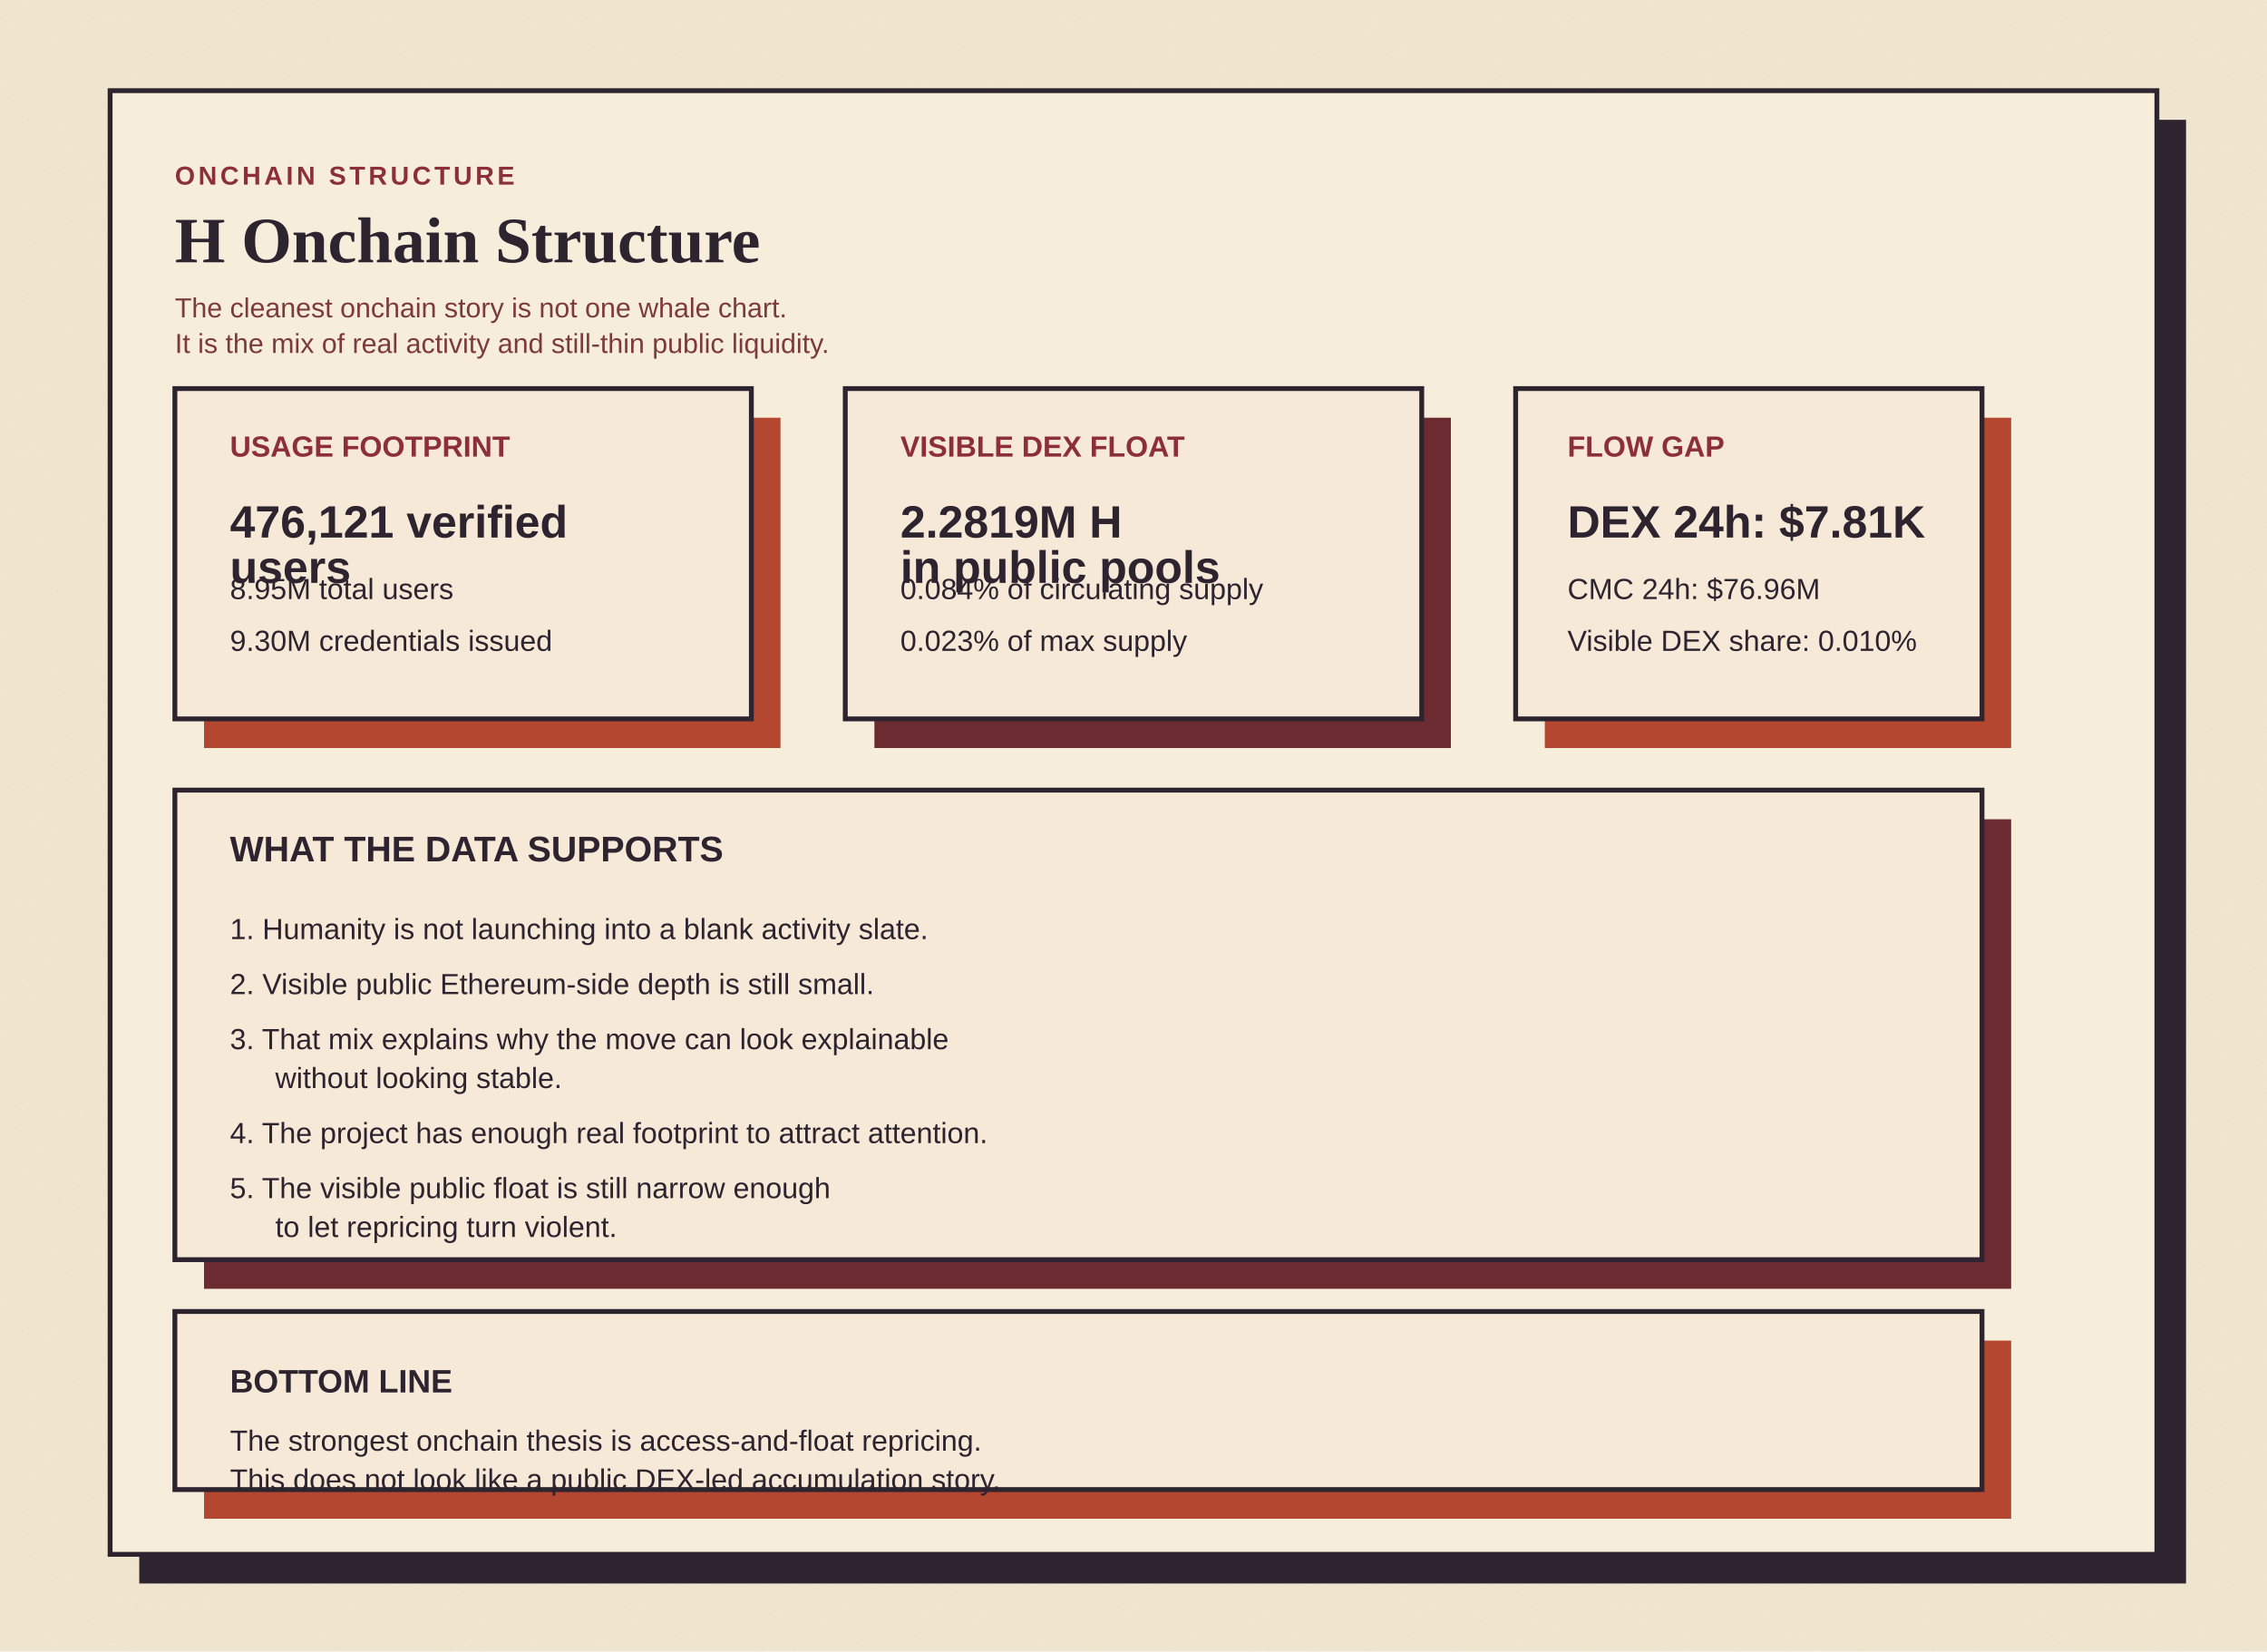
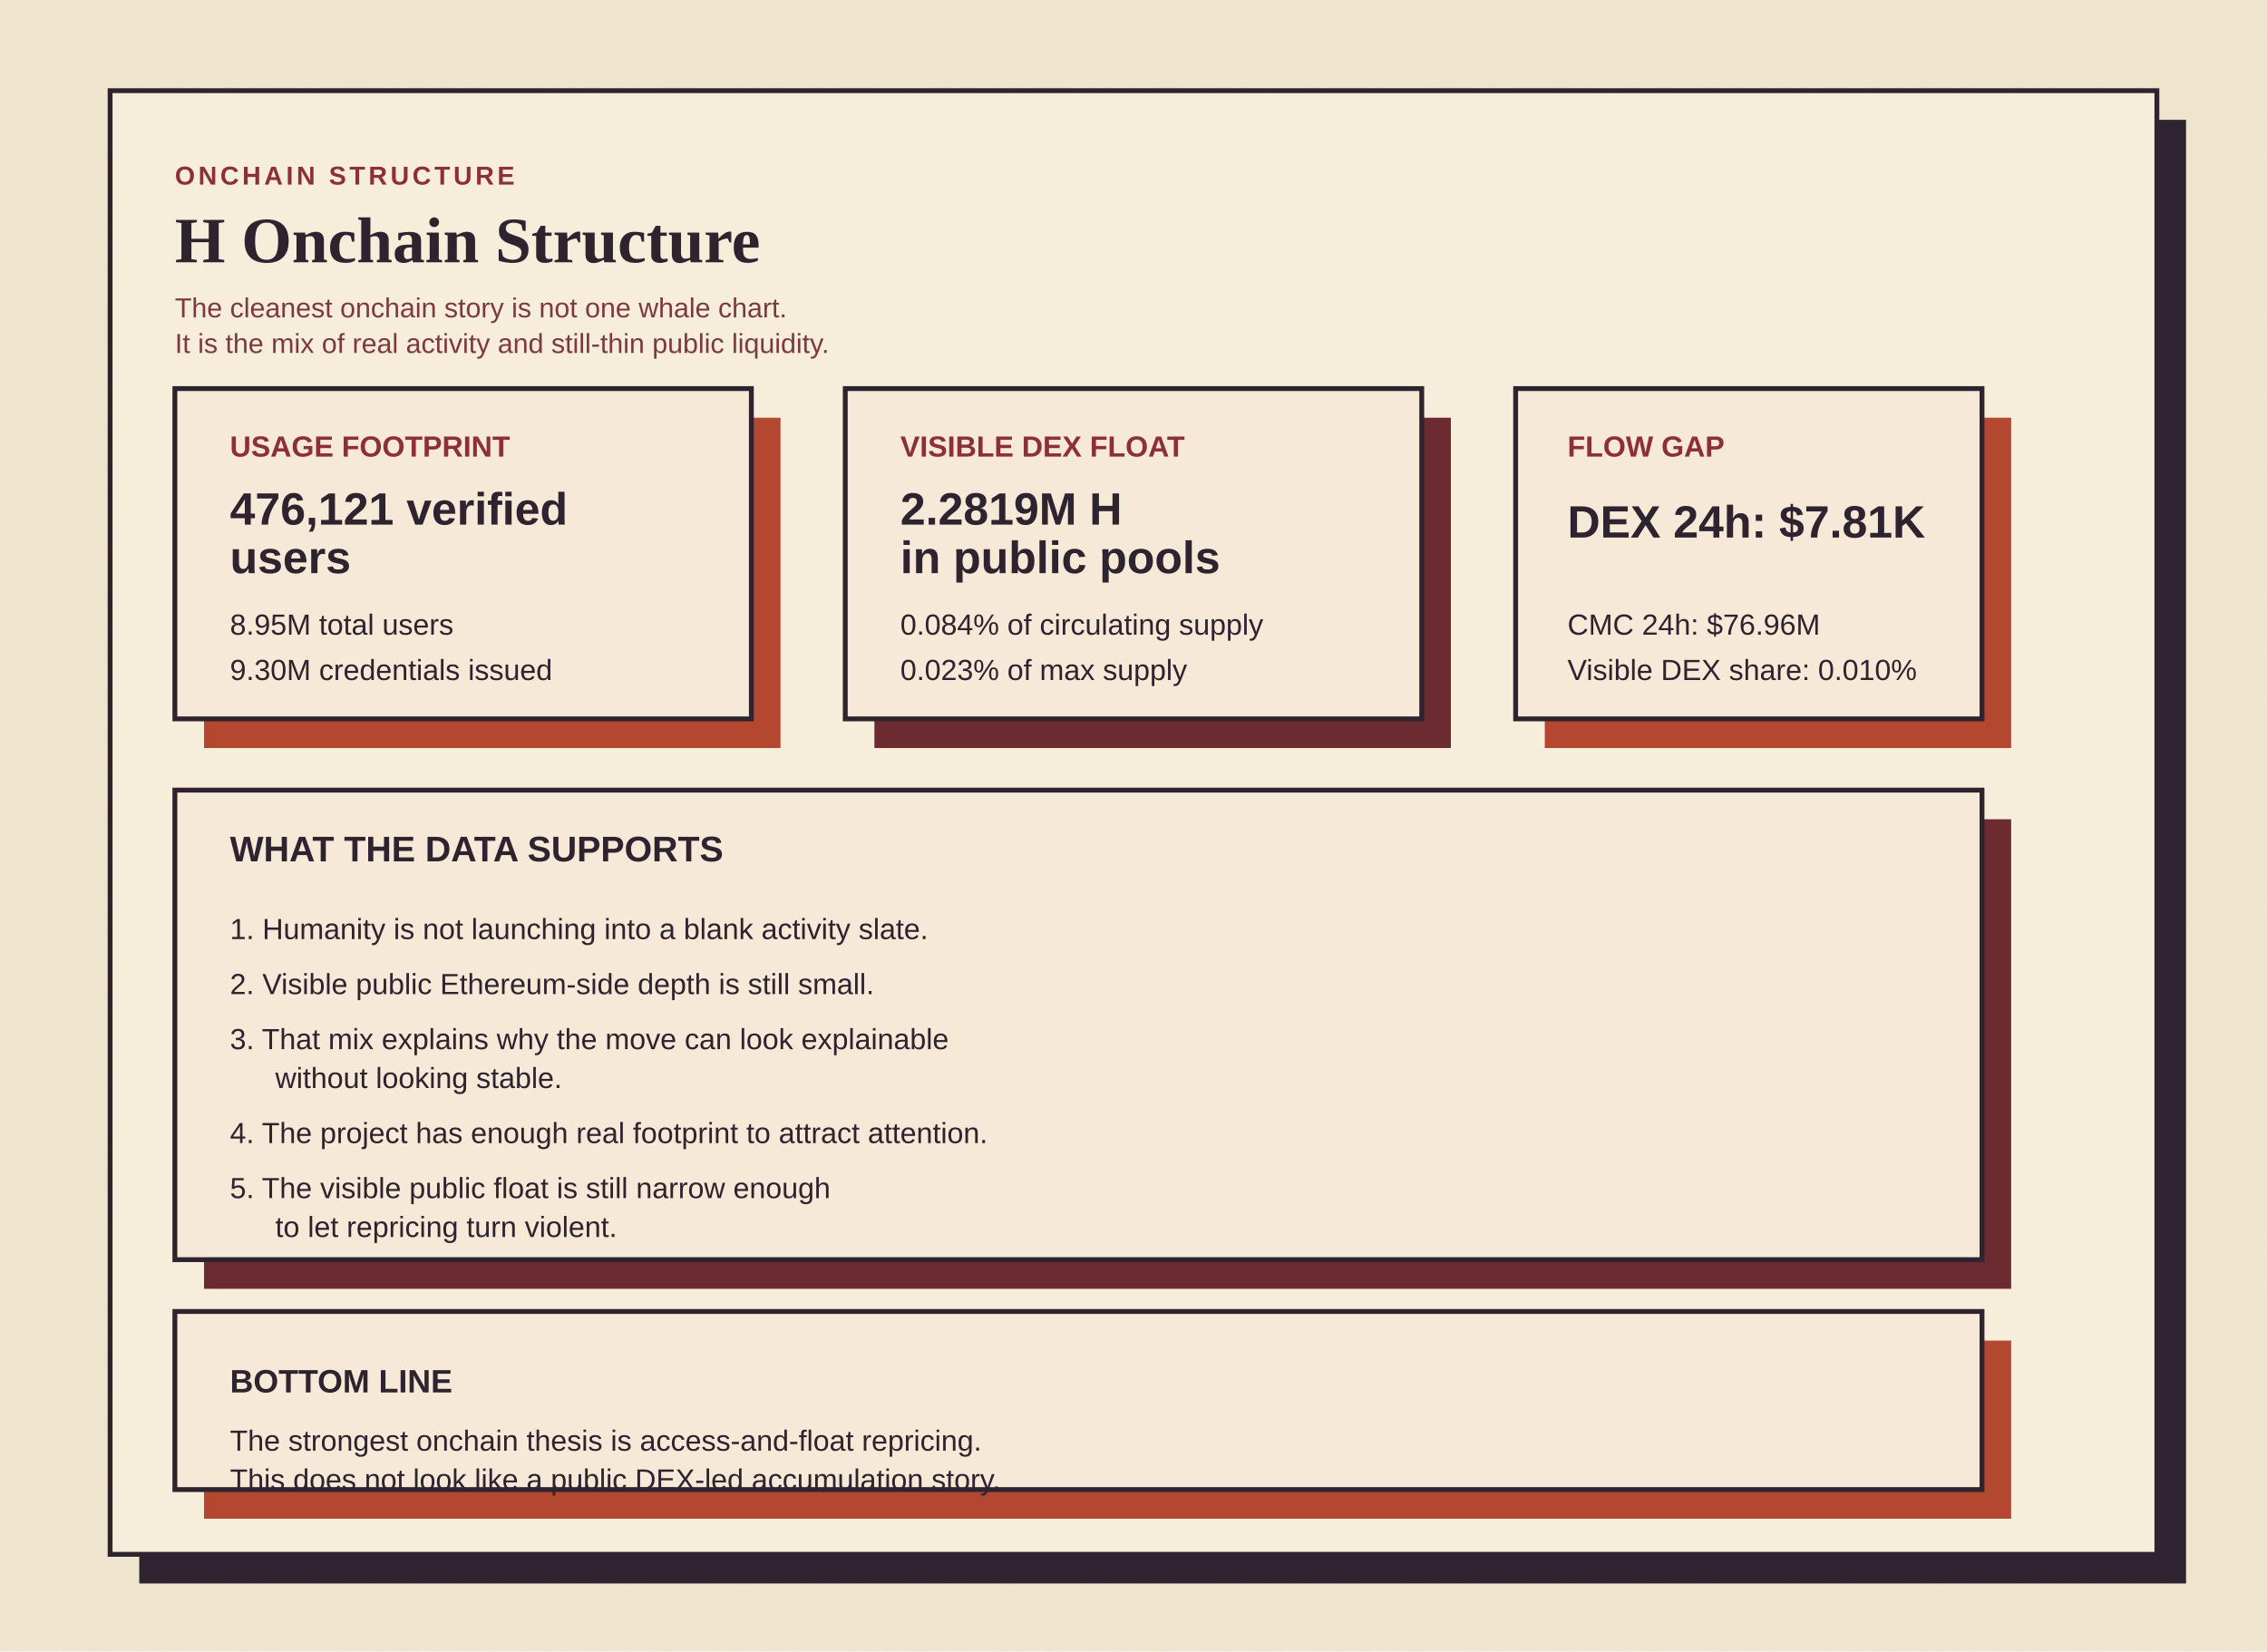
<svg xmlns="http://www.w3.org/2000/svg" width="1400" height="1020" viewBox="0 0 1400 1020" fill="none" role="img" aria-labelledby="title desc">
  <defs>
    <filter id="grain" x="-20%" y="-20%" width="140%" height="140%">
      <feTurbulence type="fractalNoise" baseFrequency="0.84" numOctaves="2" stitchTiles="stitch" result="noise" />
      <feColorMatrix in="noise" type="saturate" values="0" />
      <feComponentTransfer>
        <feFuncA type="table" tableValues="0 0.05" />
      </feComponentTransfer>
    </filter>
  </defs>
  <rect width="1400" height="1020" fill="#F1E6CF" />
  <rect width="1400" height="1020" fill="#F1E6CF" filter="url(#grain)" />
  <rect x="68" y="56" width="1264" height="904" fill="#F6EEDB" />
  <rect x="86" y="74" width="1264" height="904" fill="#2D2430" />
  <rect x="68" y="56" width="1264" height="904" fill="#F6EEDB" stroke="#2D2430" stroke-width="3" />
  <text x="108" y="114" fill="#8C2F39" font-family="Arial, Helvetica, sans-serif" font-size="16" font-weight="700" letter-spacing="2">ONCHAIN STRUCTURE</text>
  <text x="108" y="162" fill="#2D2430" font-family="Georgia, 'Times New Roman', serif" font-size="40" font-weight="700">H Onchain Structure</text>
  <text x="108" y="196" fill="#7D3A3E" font-family="Arial, Helvetica, sans-serif" font-size="17">
    <tspan x="108" dy="0">The cleanest onchain story is not one whale chart.</tspan>
    <tspan x="108" dy="22">It is the mix of real activity and still-thin public liquidity.</tspan>
  </text>
  <rect x="108" y="240" width="356" height="204" fill="#E7A0A4" />
  <rect x="126" y="258" width="356" height="204" fill="#B3472F" />
  <rect x="108" y="240" width="356" height="204" fill="#F7E9D7" stroke="#2D2430" stroke-width="3" />
  <text x="142" y="282" fill="#8C2F39" font-family="Arial, Helvetica, sans-serif" font-size="18" font-weight="700">USAGE FOOTPRINT</text>
-   <text x="142" y="332" fill="#2D2430" font-family="Arial, Helvetica, sans-serif" font-size="28" font-weight="700">
+   <text x="142" y="324" fill="#2D2430" font-family="Arial, Helvetica, sans-serif" font-size="28" font-weight="700">
    <tspan x="142" dy="0">476,121 verified</tspan>
-     <tspan x="142" dy="28">users</tspan>
+     <tspan x="142" dy="30">users</tspan>
  </text>
-   <text x="142" y="370" fill="#2D2430" font-family="Arial, Helvetica, sans-serif" font-size="18">8.95M total users</text>
-   <text x="142" y="402" fill="#2D2430" font-family="Arial, Helvetica, sans-serif" font-size="18">9.30M credentials issued</text>
+   <text x="142" y="392" fill="#2D2430" font-family="Arial, Helvetica, sans-serif" font-size="18">8.95M total users</text>
+   <text x="142" y="420" fill="#2D2430" font-family="Arial, Helvetica, sans-serif" font-size="18">9.30M credentials issued</text>
  <rect x="522" y="240" width="356" height="204" fill="#D98858" />
  <rect x="540" y="258" width="356" height="204" fill="#6B2B30" />
  <rect x="522" y="240" width="356" height="204" fill="#F7E9D7" stroke="#2D2430" stroke-width="3" />
  <text x="556" y="282" fill="#8C2F39" font-family="Arial, Helvetica, sans-serif" font-size="18" font-weight="700">VISIBLE DEX FLOAT</text>
-   <text x="556" y="332" fill="#2D2430" font-family="Arial, Helvetica, sans-serif" font-size="28" font-weight="700">
+   <text x="556" y="324" fill="#2D2430" font-family="Arial, Helvetica, sans-serif" font-size="28" font-weight="700">
    <tspan x="556" dy="0">2.2819M H</tspan>
-     <tspan x="556" dy="28">in public pools</tspan>
+     <tspan x="556" dy="30">in public pools</tspan>
  </text>
-   <text x="556" y="370" fill="#2D2430" font-family="Arial, Helvetica, sans-serif" font-size="18">0.084% of circulating supply</text>
-   <text x="556" y="402" fill="#2D2430" font-family="Arial, Helvetica, sans-serif" font-size="18">0.023% of max supply</text>
+   <text x="556" y="392" fill="#2D2430" font-family="Arial, Helvetica, sans-serif" font-size="18">0.084% of circulating supply</text>
+   <text x="556" y="420" fill="#2D2430" font-family="Arial, Helvetica, sans-serif" font-size="18">0.023% of max supply</text>
  <rect x="936" y="240" width="288" height="204" fill="#E7A0A4" />
  <rect x="954" y="258" width="288" height="204" fill="#B3472F" />
  <rect x="936" y="240" width="288" height="204" fill="#F7E9D7" stroke="#2D2430" stroke-width="3" />
  <text x="968" y="282" fill="#8C2F39" font-family="Arial, Helvetica, sans-serif" font-size="18" font-weight="700">FLOW GAP</text>
  <text x="968" y="332" fill="#2D2430" font-family="Arial, Helvetica, sans-serif" font-size="28" font-weight="700">DEX 24h: $7.81K</text>
-   <text x="968" y="370" fill="#2D2430" font-family="Arial, Helvetica, sans-serif" font-size="18">CMC 24h: $76.96M</text>
-   <text x="968" y="402" fill="#2D2430" font-family="Arial, Helvetica, sans-serif" font-size="18">Visible DEX share: 0.010%</text>
+   <text x="968" y="392" fill="#2D2430" font-family="Arial, Helvetica, sans-serif" font-size="18">CMC 24h: $76.96M</text>
+   <text x="968" y="420" fill="#2D2430" font-family="Arial, Helvetica, sans-serif" font-size="18">Visible DEX share: 0.010%</text>
  <rect x="108" y="488" width="1116" height="290" fill="#D98858" />
  <rect x="126" y="506" width="1116" height="290" fill="#6B2B30" />
  <rect x="108" y="488" width="1116" height="290" fill="#F7E9D7" stroke="#2D2430" stroke-width="3" />
  <text x="142" y="532" fill="#2D2430" font-family="Arial, Helvetica, sans-serif" font-size="22" font-weight="700">WHAT THE DATA SUPPORTS</text>
  <text x="142" y="580" fill="#2D2430" font-family="Arial, Helvetica, sans-serif" font-size="18">
    <tspan x="142" dy="0">1. Humanity is not launching into a blank activity slate.</tspan>
    <tspan x="142" dy="34">2. Visible public Ethereum-side depth is still small.</tspan>
    <tspan x="142" dy="34">3. That mix explains why the move can look explainable</tspan>
    <tspan x="170" dy="24">without looking stable.</tspan>
    <tspan x="142" dy="34">4. The project has enough real footprint to attract attention.</tspan>
    <tspan x="142" dy="34">5. The visible public float is still narrow enough</tspan>
    <tspan x="170" dy="24">to let repricing turn violent.</tspan>
  </text>
  <rect x="108" y="810" width="1116" height="110" fill="#E7A0A4" />
  <rect x="126" y="828" width="1116" height="110" fill="#B3472F" />
  <rect x="108" y="810" width="1116" height="110" fill="#F7E9D7" stroke="#2D2430" stroke-width="3" />
  <text x="142" y="860" fill="#2D2430" font-family="Arial, Helvetica, sans-serif" font-size="20" font-weight="700">BOTTOM LINE</text>
  <text x="142" y="896" fill="#2D2430" font-family="Arial, Helvetica, sans-serif" font-size="18">
    <tspan x="142" dy="0">The strongest onchain thesis is access-and-float repricing.</tspan>
    <tspan x="142" dy="24">This does not look like a public DEX-led accumulation story.</tspan>
  </text>
</svg>
